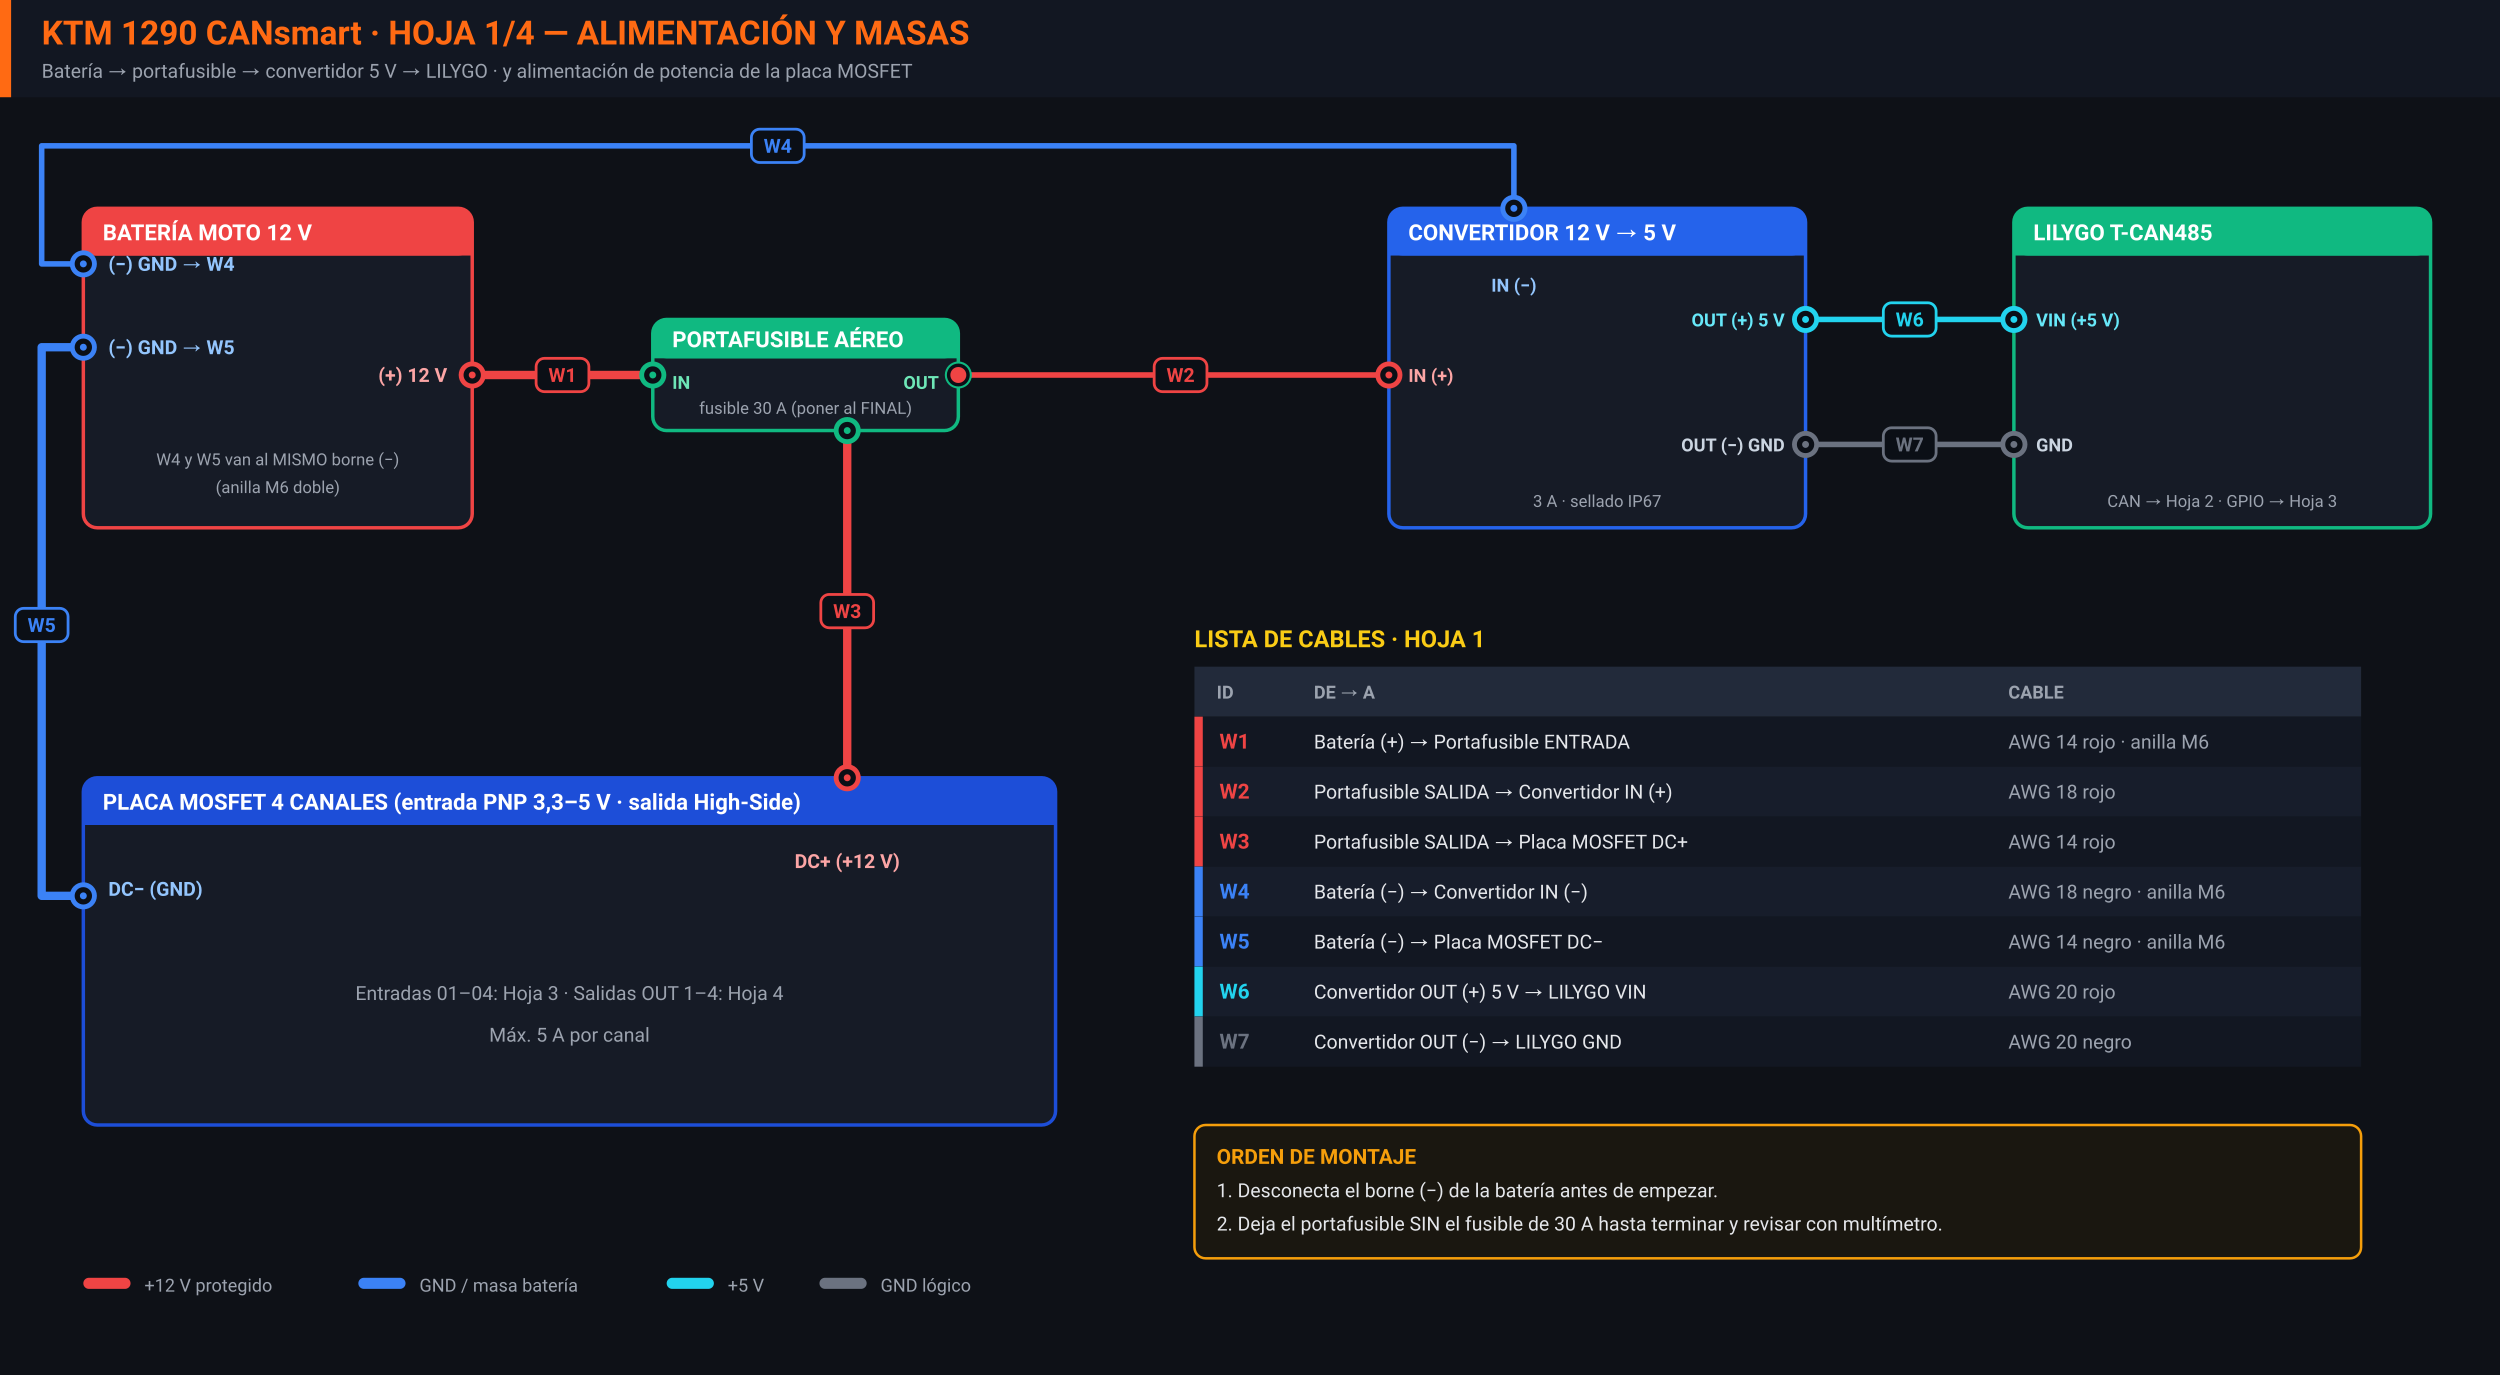
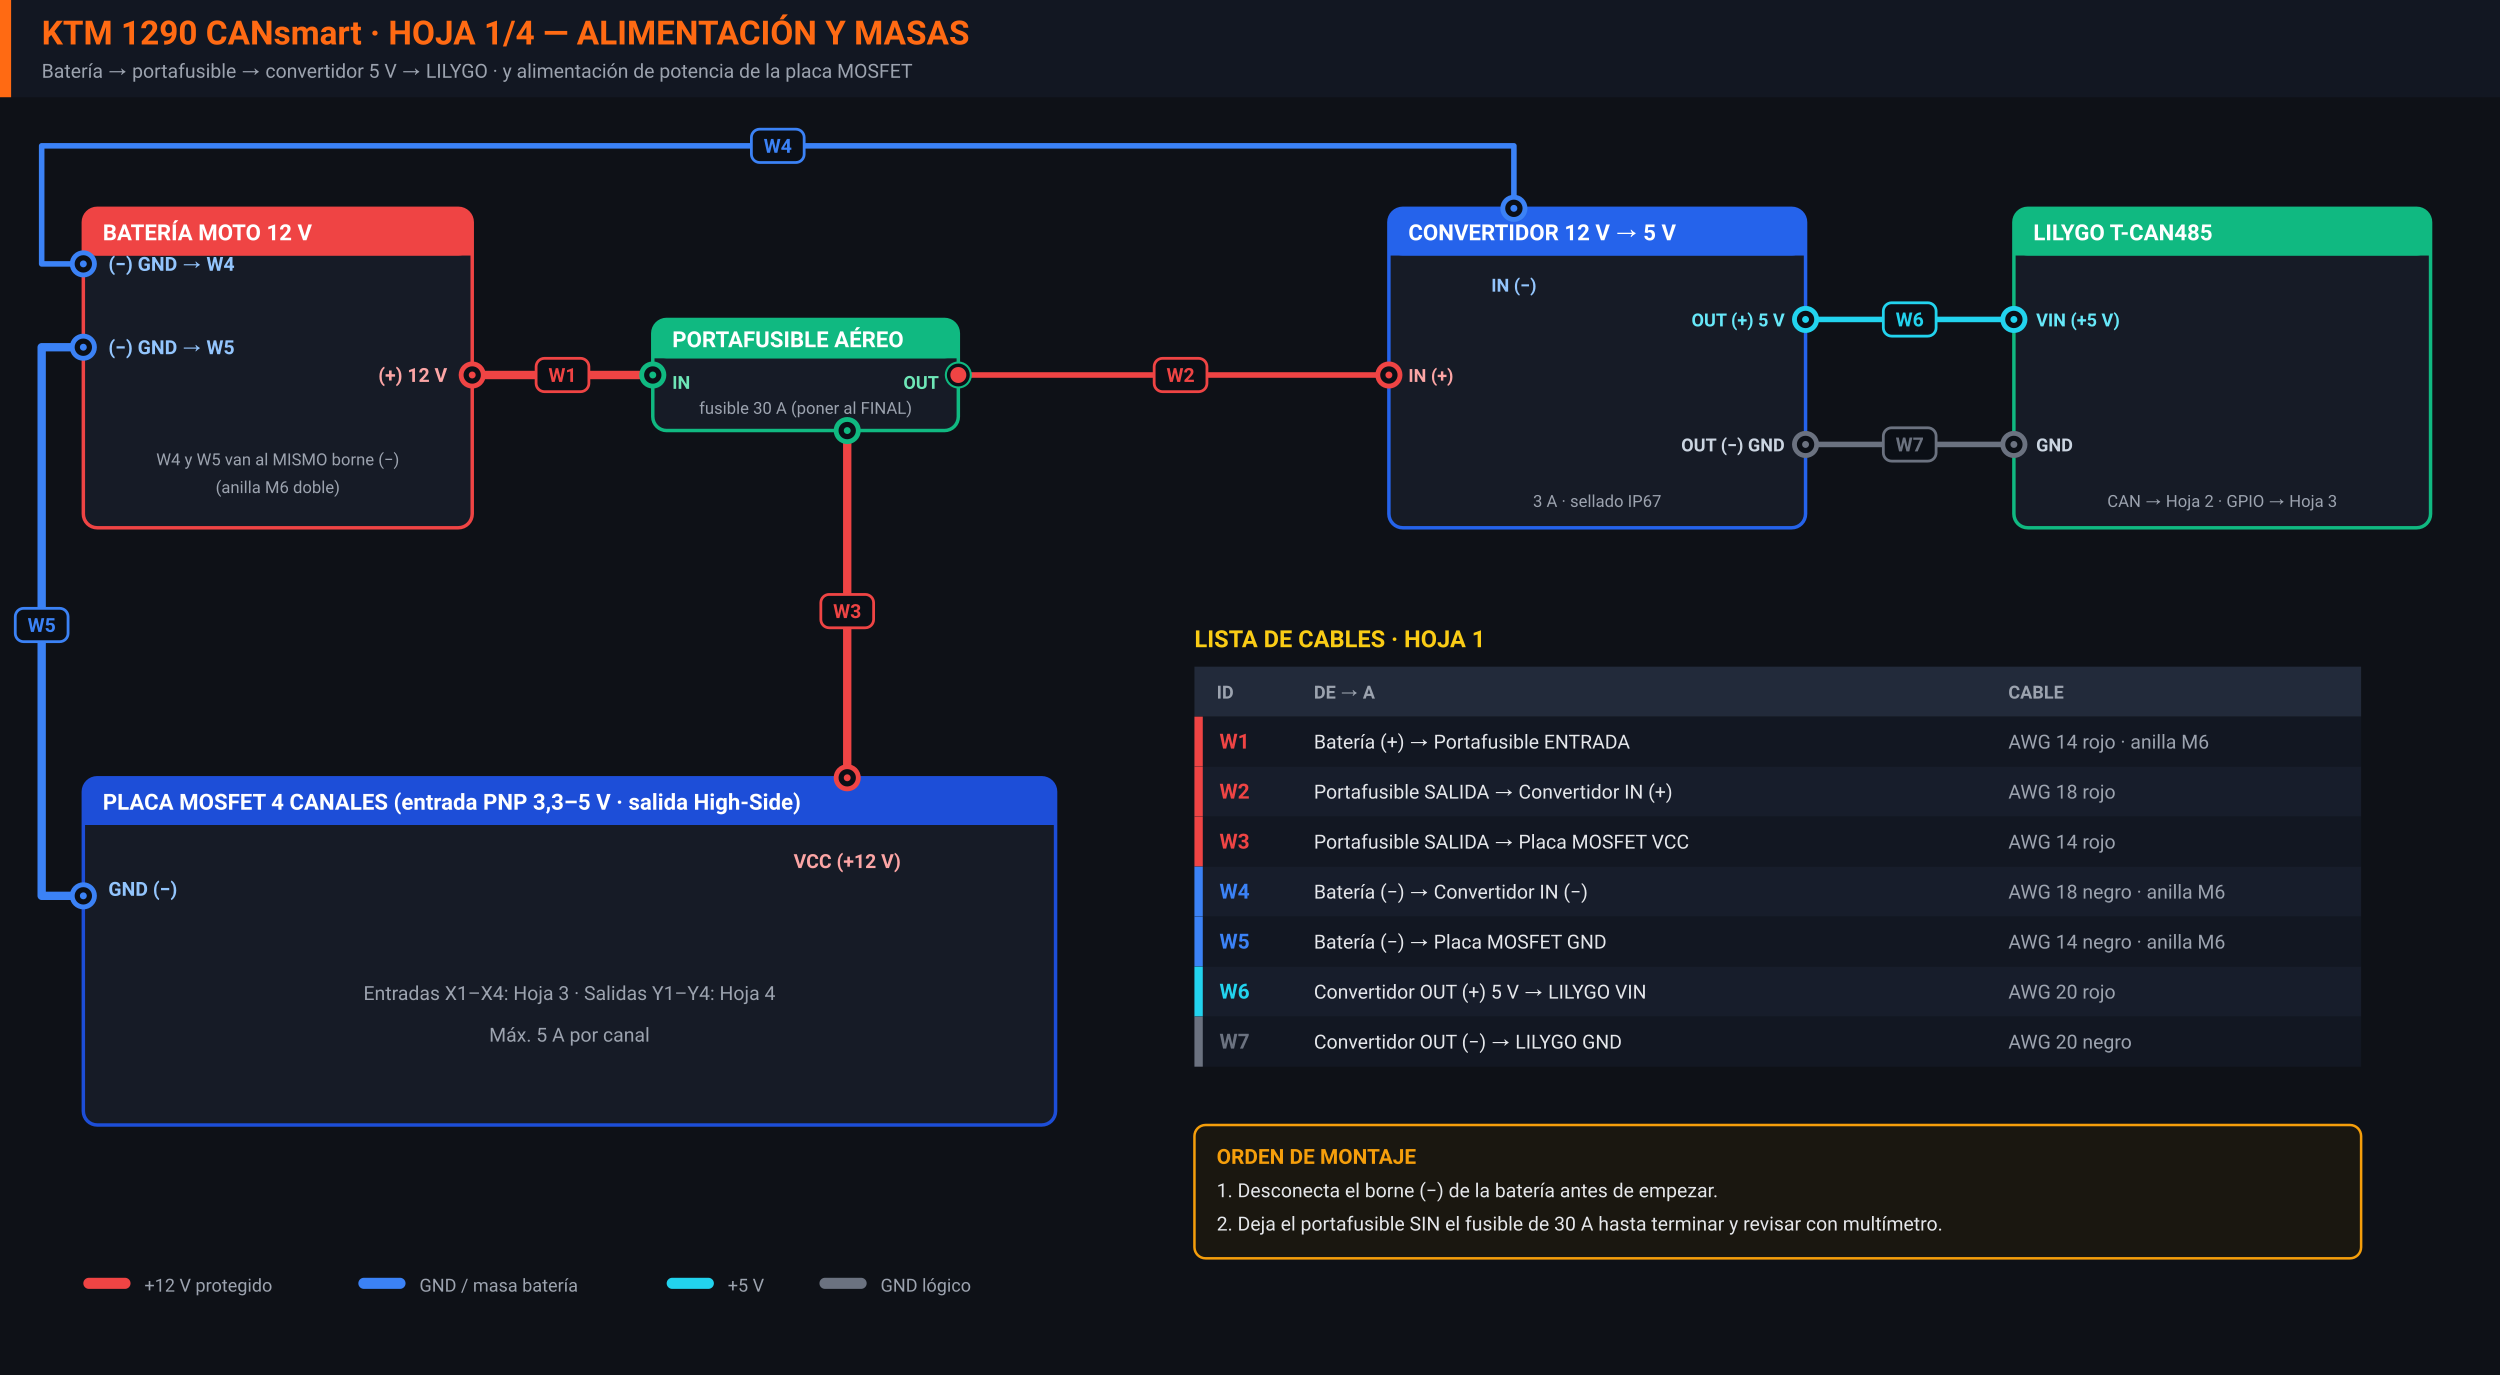
<svg xmlns="http://www.w3.org/2000/svg" viewBox="0 0 1800 990" width="1800" height="990" font-family="'Segoe UI', Roboto, Helvetica, Arial, sans-serif">
  <rect width="1800" height="990" fill="#0e1117" />
  <rect width="1800" height="70" fill="#121722" />
  <rect width="8" height="70" fill="#ff6a13" />
  <text x="30" y="32" font-size="24" font-weight="bold" fill="#ff6a13">KTM 1290 CANsmart · HOJA 1/4 — ALIMENTACIÓN Y MASAS</text>
  <text x="30" y="56" font-size="14" fill="#9ca3af">Batería → portafusible → convertidor 5 V → LILYGO · y alimentación de potencia de la placa MOSFET</text>
  <rect x="60" y="150" width="280" height="230" rx="10" fill="#161b26" stroke="#ef4444" stroke-width="2.5" />
  <rect x="60" y="150" width="280" height="34" rx="10" fill="#ef4444" />
  <rect x="60" y="174" width="280" height="10" fill="#ef4444" />
  <text x="74" y="173.0" font-size="16" fill="#ffffff" font-weight="bold" text-anchor="start">BATERÍA MOTO 12 V</text>
  <text x="322" y="275" font-size="14" fill="#fca5a5" font-weight="bold" text-anchor="end">(+) 12 V</text>
  <text x="78" y="195" font-size="14" fill="#93c5fd" font-weight="bold" text-anchor="start">(−) GND  → W4</text>
  <text x="78" y="255" font-size="14" fill="#93c5fd" font-weight="bold" text-anchor="start">(−) GND  → W5</text>
  <text x="200" y="335" font-size="12" fill="#9ca3af" font-weight="normal" text-anchor="middle">W4 y W5 van al MISMO borne (−)</text>
  <text x="200" y="355" font-size="12" fill="#9ca3af" font-weight="normal" text-anchor="middle">(anilla M6 doble)</text>
  <rect x="470" y="230" width="220" height="80" rx="10" fill="#161b26" stroke="#10b981" stroke-width="2.5" />
  <rect x="470" y="230" width="220" height="28" rx="10" fill="#10b981" />
  <rect x="470" y="248" width="220" height="10" fill="#10b981" />
  <text x="484" y="250.0" font-size="16" fill="#ffffff" font-weight="bold" text-anchor="start">PORTAFUSIBLE AÉREO</text>
  <text x="484" y="280" font-size="13" fill="#6ee7b7" font-weight="bold" text-anchor="start">IN</text>
  <text x="676" y="280" font-size="13" fill="#6ee7b7" font-weight="bold" text-anchor="end">OUT</text>
  <text x="580" y="298" font-size="12" fill="#9ca3af" font-weight="normal" text-anchor="middle">fusible 30 A (poner al FINAL)</text>
  <rect x="1000" y="150" width="300" height="230" rx="10" fill="#161b26" stroke="#2563eb" stroke-width="2.5" />
  <rect x="1000" y="150" width="300" height="34" rx="10" fill="#2563eb" />
  <rect x="1000" y="174" width="300" height="10" fill="#2563eb" />
  <text x="1014" y="173.0" font-size="16" fill="#ffffff" font-weight="bold" text-anchor="start">CONVERTIDOR 12 V → 5 V</text>
  <text x="1090" y="210" font-size="13" fill="#93c5fd" font-weight="bold" text-anchor="middle">IN (−)</text>
  <text x="1014" y="275" font-size="13" fill="#fca5a5" font-weight="bold" text-anchor="start">IN (+)</text>
  <text x="1285" y="235" font-size="13" fill="#67e8f9" font-weight="bold" text-anchor="end">OUT (+) 5 V</text>
  <text x="1285" y="325" font-size="13" fill="#cbd5e1" font-weight="bold" text-anchor="end">OUT (−) GND</text>
  <text x="1150" y="365" font-size="12" fill="#9ca3af" font-weight="normal" text-anchor="middle">3 A · sellado IP67</text>
  <rect x="1450" y="150" width="300" height="230" rx="10" fill="#161b26" stroke="#10b981" stroke-width="2.5" />
  <rect x="1450" y="150" width="300" height="34" rx="10" fill="#10b981" />
  <rect x="1450" y="174" width="300" height="10" fill="#10b981" />
  <text x="1464" y="173.0" font-size="16" fill="#ffffff" font-weight="bold" text-anchor="start">LILYGO T-CAN485</text>
  <text x="1466" y="235" font-size="13" fill="#67e8f9" font-weight="bold" text-anchor="start">VIN (+5 V)</text>
  <text x="1466" y="325" font-size="13" fill="#cbd5e1" font-weight="bold" text-anchor="start">GND</text>
  <text x="1600" y="365" font-size="12" fill="#9ca3af" font-weight="normal" text-anchor="middle">CAN → Hoja 2 · GPIO → Hoja 3</text>
  <rect x="60" y="560" width="700" height="250" rx="10" fill="#161b26" stroke="#1d4ed8" stroke-width="2.5" />
  <rect x="60" y="560" width="700" height="34" rx="10" fill="#1d4ed8" />
  <rect x="60" y="584" width="700" height="10" fill="#1d4ed8" />
  <text x="74" y="583.0" font-size="16" fill="#ffffff" font-weight="bold" text-anchor="start">PLACA MOSFET 4 CANALES (entrada PNP 3,3–5 V · salida High-Side)</text>
-   <text x="610" y="625" font-size="14" fill="#fca5a5" font-weight="bold" text-anchor="middle">DC+ (+12 V)</text>
-   <text x="78" y="645" font-size="14" fill="#93c5fd" font-weight="bold" text-anchor="start">DC− (GND)</text>
-   <text x="410" y="720" font-size="14" fill="#9ca3af" font-weight="normal" text-anchor="middle">Entradas 01–04: Hoja 3   ·   Salidas OUT 1–4: Hoja 4</text>
+   <text x="610" y="625" font-size="14" fill="#fca5a5" font-weight="bold" text-anchor="middle">VCC (+12 V)</text>
+   <text x="78" y="645" font-size="14" fill="#93c5fd" font-weight="bold" text-anchor="start">GND (−)</text>
+   <text x="410" y="720" font-size="14" fill="#9ca3af" font-weight="normal" text-anchor="middle">Entradas X1–X4: Hoja 3   ·   Salidas Y1–Y4: Hoja 4</text>
  <text x="410" y="750" font-size="14" fill="#9ca3af" font-weight="normal" text-anchor="middle">Máx. 5 A por canal</text>
  <text x="860" y="466" font-size="17" fill="#facc15" font-weight="bold" text-anchor="start">LISTA DE CABLES · HOJA 1</text>
  <rect x="860" y="480" width="840" height="36" fill="#222a3a" />
  <text x="876" y="503.0" font-size="13" fill="#9ca3af" font-weight="bold" text-anchor="start">ID</text>
  <text x="946" y="503.0" font-size="13" fill="#9ca3af" font-weight="bold" text-anchor="start">DE  →  A</text>
  <text x="1446" y="503.0" font-size="13" fill="#9ca3af" font-weight="bold" text-anchor="start">CABLE</text>
  <rect x="860" y="516" width="840" height="36" fill="#121722" />
  <rect x="860" y="516" width="6" height="36" fill="#ef4444" />
  <text x="878" y="539.0" font-size="15" fill="#ef4444" font-weight="bold" text-anchor="start">W1</text>
  <text x="946" y="539.0" font-size="14" fill="#e5e7eb" font-weight="normal" text-anchor="start">Batería (+)  →  Portafusible ENTRADA</text>
  <text x="1446" y="539.0" font-size="14" fill="#9ca3af" font-weight="normal" text-anchor="start">AWG 14 rojo · anilla M6</text>
  <rect x="860" y="552" width="840" height="36" fill="#171d2b" />
  <rect x="860" y="552" width="6" height="36" fill="#ef4444" />
  <text x="878" y="575.0" font-size="15" fill="#ef4444" font-weight="bold" text-anchor="start">W2</text>
  <text x="946" y="575.0" font-size="14" fill="#e5e7eb" font-weight="normal" text-anchor="start">Portafusible SALIDA  →  Convertidor IN (+)</text>
  <text x="1446" y="575.0" font-size="14" fill="#9ca3af" font-weight="normal" text-anchor="start">AWG 18 rojo</text>
  <rect x="860" y="588" width="840" height="36" fill="#121722" />
  <rect x="860" y="588" width="6" height="36" fill="#ef4444" />
  <text x="878" y="611.0" font-size="15" fill="#ef4444" font-weight="bold" text-anchor="start">W3</text>
-   <text x="946" y="611.0" font-size="14" fill="#e5e7eb" font-weight="normal" text-anchor="start">Portafusible SALIDA  →  Placa MOSFET DC+</text>
+   <text x="946" y="611.0" font-size="14" fill="#e5e7eb" font-weight="normal" text-anchor="start">Portafusible SALIDA  →  Placa MOSFET VCC</text>
  <text x="1446" y="611.0" font-size="14" fill="#9ca3af" font-weight="normal" text-anchor="start">AWG 14 rojo</text>
  <rect x="860" y="624" width="840" height="36" fill="#171d2b" />
  <rect x="860" y="624" width="6" height="36" fill="#3b82f6" />
  <text x="878" y="647.0" font-size="15" fill="#3b82f6" font-weight="bold" text-anchor="start">W4</text>
  <text x="946" y="647.0" font-size="14" fill="#e5e7eb" font-weight="normal" text-anchor="start">Batería (−)  →  Convertidor IN (−)</text>
  <text x="1446" y="647.0" font-size="14" fill="#9ca3af" font-weight="normal" text-anchor="start">AWG 18 negro · anilla M6</text>
  <rect x="860" y="660" width="840" height="36" fill="#121722" />
  <rect x="860" y="660" width="6" height="36" fill="#3b82f6" />
  <text x="878" y="683.0" font-size="15" fill="#3b82f6" font-weight="bold" text-anchor="start">W5</text>
-   <text x="946" y="683.0" font-size="14" fill="#e5e7eb" font-weight="normal" text-anchor="start">Batería (−)  →  Placa MOSFET DC−</text>
+   <text x="946" y="683.0" font-size="14" fill="#e5e7eb" font-weight="normal" text-anchor="start">Batería (−)  →  Placa MOSFET GND</text>
  <text x="1446" y="683.0" font-size="14" fill="#9ca3af" font-weight="normal" text-anchor="start">AWG 14 negro · anilla M6</text>
  <rect x="860" y="696" width="840" height="36" fill="#171d2b" />
  <rect x="860" y="696" width="6" height="36" fill="#22d3ee" />
  <text x="878" y="719.0" font-size="15" fill="#22d3ee" font-weight="bold" text-anchor="start">W6</text>
  <text x="946" y="719.0" font-size="14" fill="#e5e7eb" font-weight="normal" text-anchor="start">Convertidor OUT (+) 5 V  →  LILYGO VIN</text>
  <text x="1446" y="719.0" font-size="14" fill="#9ca3af" font-weight="normal" text-anchor="start">AWG 20 rojo</text>
  <rect x="860" y="732" width="840" height="36" fill="#121722" />
  <rect x="860" y="732" width="6" height="36" fill="#6b7280" />
  <text x="878" y="755.0" font-size="15" fill="#6b7280" font-weight="bold" text-anchor="start">W7</text>
  <text x="946" y="755.0" font-size="14" fill="#e5e7eb" font-weight="normal" text-anchor="start">Convertidor OUT (−)  →  LILYGO GND</text>
  <text x="1446" y="755.0" font-size="14" fill="#9ca3af" font-weight="normal" text-anchor="start">AWG 20 negro</text>
  <rect x="860" y="810" width="840" height="96" rx="8" fill="#1a1710" stroke="#f59e0b" stroke-width="1.8" />
  <text x="876" y="838" font-size="15" fill="#f59e0b" font-weight="bold" text-anchor="start">ORDEN DE MONTAJE</text>
  <text x="876" y="862" font-size="14" fill="#e5e7eb" font-weight="normal" text-anchor="start">1. Desconecta el borne (−) de la batería antes de empezar.</text>
  <text x="876" y="886" font-size="14" fill="#e5e7eb" font-weight="normal" text-anchor="start">2. Deja el portafusible SIN el fusible de 30 A hasta terminar y revisar con multímetro.</text>
  <rect x="60" y="920" width="34" height="8" rx="4" fill="#ef4444" />
  <text x="104" y="930" font-size="13" fill="#9ca3af" font-weight="normal" text-anchor="start">+12 V protegido</text>
  <rect x="258" y="920" width="34" height="8" rx="4" fill="#3b82f6" />
  <text x="302" y="930" font-size="13" fill="#9ca3af" font-weight="normal" text-anchor="start">GND / masa batería</text>
  <rect x="480" y="920" width="34" height="8" rx="4" fill="#22d3ee" />
  <text x="524" y="930" font-size="13" fill="#9ca3af" font-weight="normal" text-anchor="start">+5 V</text>
  <rect x="590" y="920" width="34" height="8" rx="4" fill="#6b7280" />
  <text x="634" y="930" font-size="13" fill="#9ca3af" font-weight="normal" text-anchor="start">GND lógico</text>
  <path d="M 340 270 L 470 270" fill="none" stroke="#ef4444" stroke-width="6" stroke-linecap="round" stroke-linejoin="round" />
  <path d="M 690 270 L 1000 270" fill="none" stroke="#ef4444" stroke-width="4" stroke-linecap="round" stroke-linejoin="round" />
  <path d="M 610 310 L 610 560" fill="none" stroke="#ef4444" stroke-width="6" stroke-linecap="round" stroke-linejoin="round" />
  <path d="M 60 190 L 30 190 L 30 105 L 1090 105 L 1090 150" fill="none" stroke="#3b82f6" stroke-width="4" stroke-linecap="round" stroke-linejoin="round" />
  <path d="M 60 250 L 30 250 L 30 645 L 60 645" fill="none" stroke="#3b82f6" stroke-width="6" stroke-linecap="round" stroke-linejoin="round" />
  <path d="M 1300 230 L 1450 230" fill="none" stroke="#22d3ee" stroke-width="4" stroke-linecap="round" stroke-linejoin="round" />
  <path d="M 1300 320 L 1450 320" fill="none" stroke="#6b7280" stroke-width="4" stroke-linecap="round" stroke-linejoin="round" />
  <circle cx="340" cy="270" r="8" fill="#0b0f16" stroke="#ef4444" stroke-width="3.5" />
  <circle cx="340" cy="270" r="2.5" fill="#ef4444" />
  <circle cx="60" cy="190" r="8" fill="#0b0f16" stroke="#3b82f6" stroke-width="3.5" />
  <circle cx="60" cy="190" r="2.5" fill="#3b82f6" />
  <circle cx="60" cy="250" r="8" fill="#0b0f16" stroke="#3b82f6" stroke-width="3.5" />
  <circle cx="60" cy="250" r="2.5" fill="#3b82f6" />
  <circle cx="470" cy="270" r="8" fill="#0b0f16" stroke="#10b981" stroke-width="3.5" />
  <circle cx="470" cy="270" r="2.5" fill="#10b981" />
  <circle cx="690" cy="270" r="8" fill="#0b0f16" stroke="#10b981" stroke-width="3.5" />
  <circle cx="690" cy="270" r="2.5" fill="#10b981" />
  <circle cx="610" cy="310" r="8" fill="#0b0f16" stroke="#10b981" stroke-width="3.5" />
  <circle cx="610" cy="310" r="2.5" fill="#10b981" />
  <circle cx="1000" cy="270" r="8" fill="#0b0f16" stroke="#ef4444" stroke-width="3.5" />
  <circle cx="1000" cy="270" r="2.5" fill="#ef4444" />
  <circle cx="1090" cy="150" r="8" fill="#0b0f16" stroke="#3b82f6" stroke-width="3.5" />
  <circle cx="1090" cy="150" r="2.5" fill="#3b82f6" />
  <circle cx="1300" cy="230" r="8" fill="#0b0f16" stroke="#22d3ee" stroke-width="3.5" />
  <circle cx="1300" cy="230" r="2.5" fill="#22d3ee" />
  <circle cx="1300" cy="320" r="8" fill="#0b0f16" stroke="#6b7280" stroke-width="3.5" />
  <circle cx="1300" cy="320" r="2.5" fill="#6b7280" />
  <circle cx="1450" cy="230" r="8" fill="#0b0f16" stroke="#22d3ee" stroke-width="3.5" />
  <circle cx="1450" cy="230" r="2.5" fill="#22d3ee" />
  <circle cx="1450" cy="320" r="8" fill="#0b0f16" stroke="#6b7280" stroke-width="3.5" />
  <circle cx="1450" cy="320" r="2.5" fill="#6b7280" />
  <circle cx="610" cy="560" r="8" fill="#0b0f16" stroke="#ef4444" stroke-width="3.5" />
  <circle cx="610" cy="560" r="2.5" fill="#ef4444" />
  <circle cx="60" cy="645" r="8" fill="#0b0f16" stroke="#3b82f6" stroke-width="3.5" />
  <circle cx="60" cy="645" r="2.5" fill="#3b82f6" />
  <circle cx="690" cy="270" r="7" fill="#ef4444" stroke="#0b0f16" stroke-width="2.5" />
  <rect x="386.0" y="258" width="38" height="24" rx="6" fill="#0b0f16" stroke="#ef4444" stroke-width="2" />
  <text x="405" y="275" font-size="14" font-weight="bold" fill="#ef4444" text-anchor="middle">W1</text>
  <rect x="831.0" y="258" width="38" height="24" rx="6" fill="#0b0f16" stroke="#ef4444" stroke-width="2" />
  <text x="850" y="275" font-size="14" font-weight="bold" fill="#ef4444" text-anchor="middle">W2</text>
  <rect x="591.0" y="428" width="38" height="24" rx="6" fill="#0b0f16" stroke="#ef4444" stroke-width="2" />
  <text x="610" y="445" font-size="14" font-weight="bold" fill="#ef4444" text-anchor="middle">W3</text>
  <rect x="541.0" y="93" width="38" height="24" rx="6" fill="#0b0f16" stroke="#3b82f6" stroke-width="2" />
  <text x="560" y="110" font-size="14" font-weight="bold" fill="#3b82f6" text-anchor="middle">W4</text>
  <rect x="11.0" y="438" width="38" height="24" rx="6" fill="#0b0f16" stroke="#3b82f6" stroke-width="2" />
  <text x="30" y="455" font-size="14" font-weight="bold" fill="#3b82f6" text-anchor="middle">W5</text>
  <rect x="1356.0" y="218" width="38" height="24" rx="6" fill="#0b0f16" stroke="#22d3ee" stroke-width="2" />
  <text x="1375" y="235" font-size="14" font-weight="bold" fill="#22d3ee" text-anchor="middle">W6</text>
  <rect x="1356.0" y="308" width="38" height="24" rx="6" fill="#0b0f16" stroke="#6b7280" stroke-width="2" />
  <text x="1375" y="325" font-size="14" font-weight="bold" fill="#6b7280" text-anchor="middle">W7</text>
</svg>
